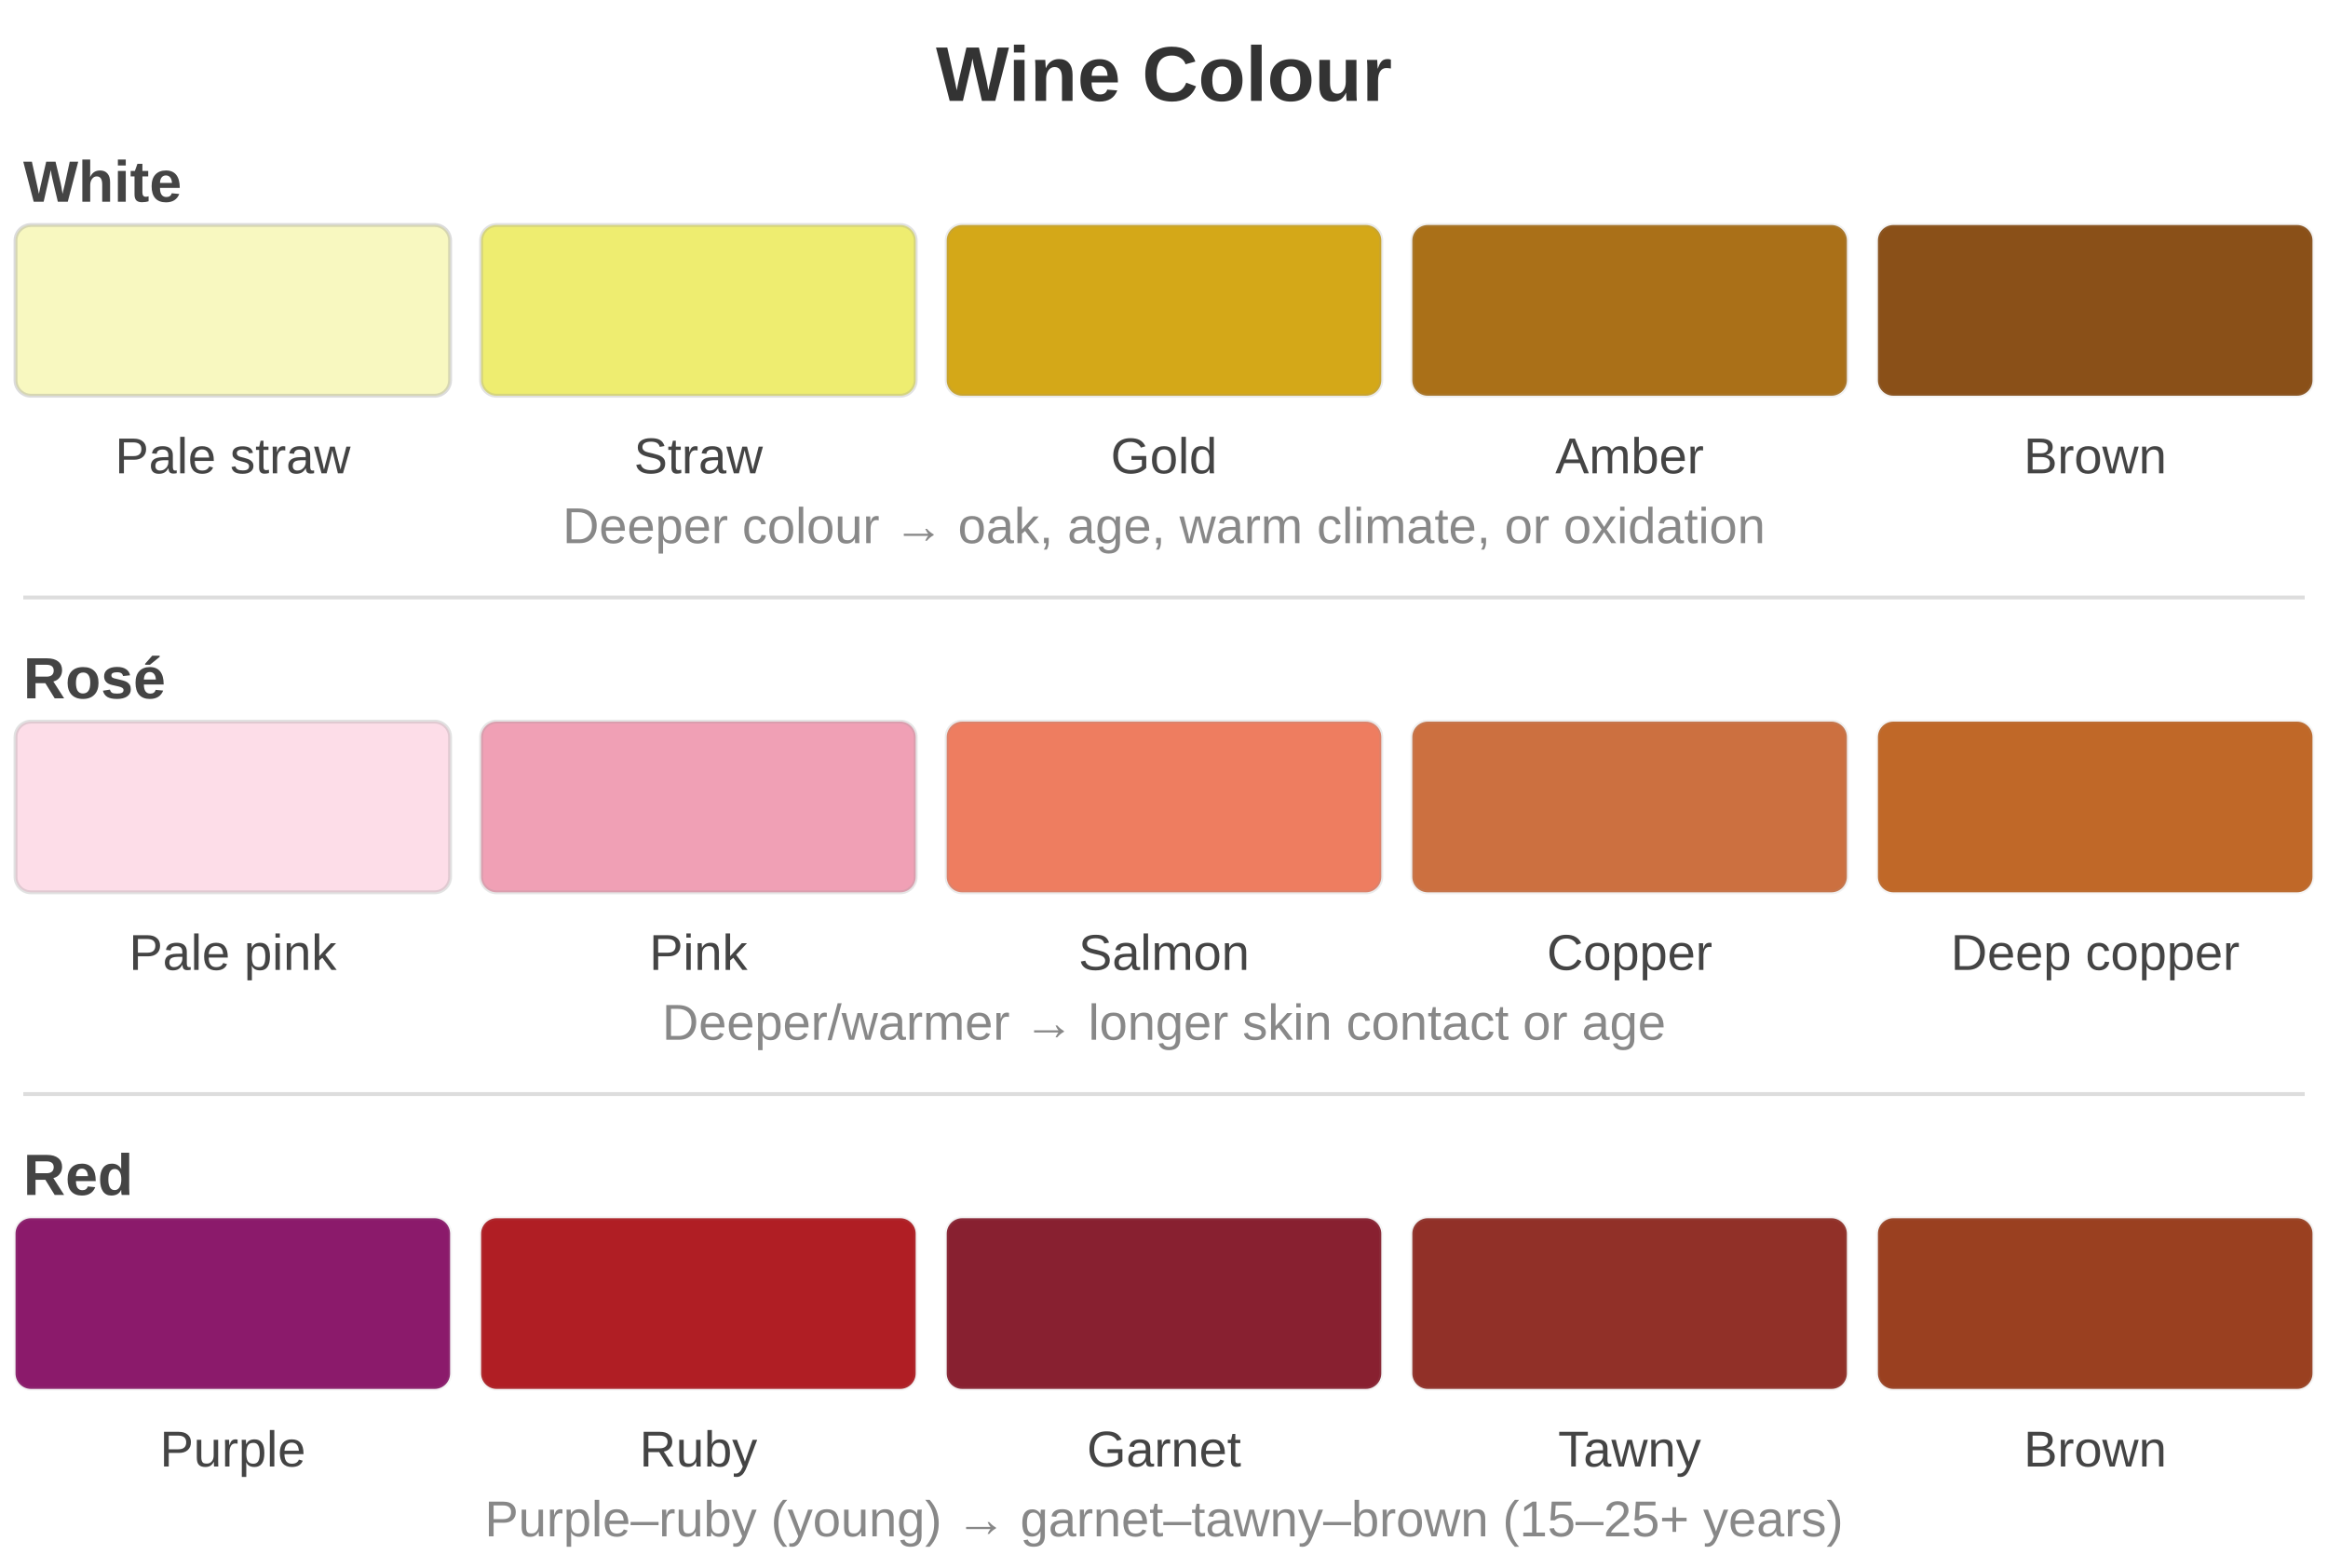
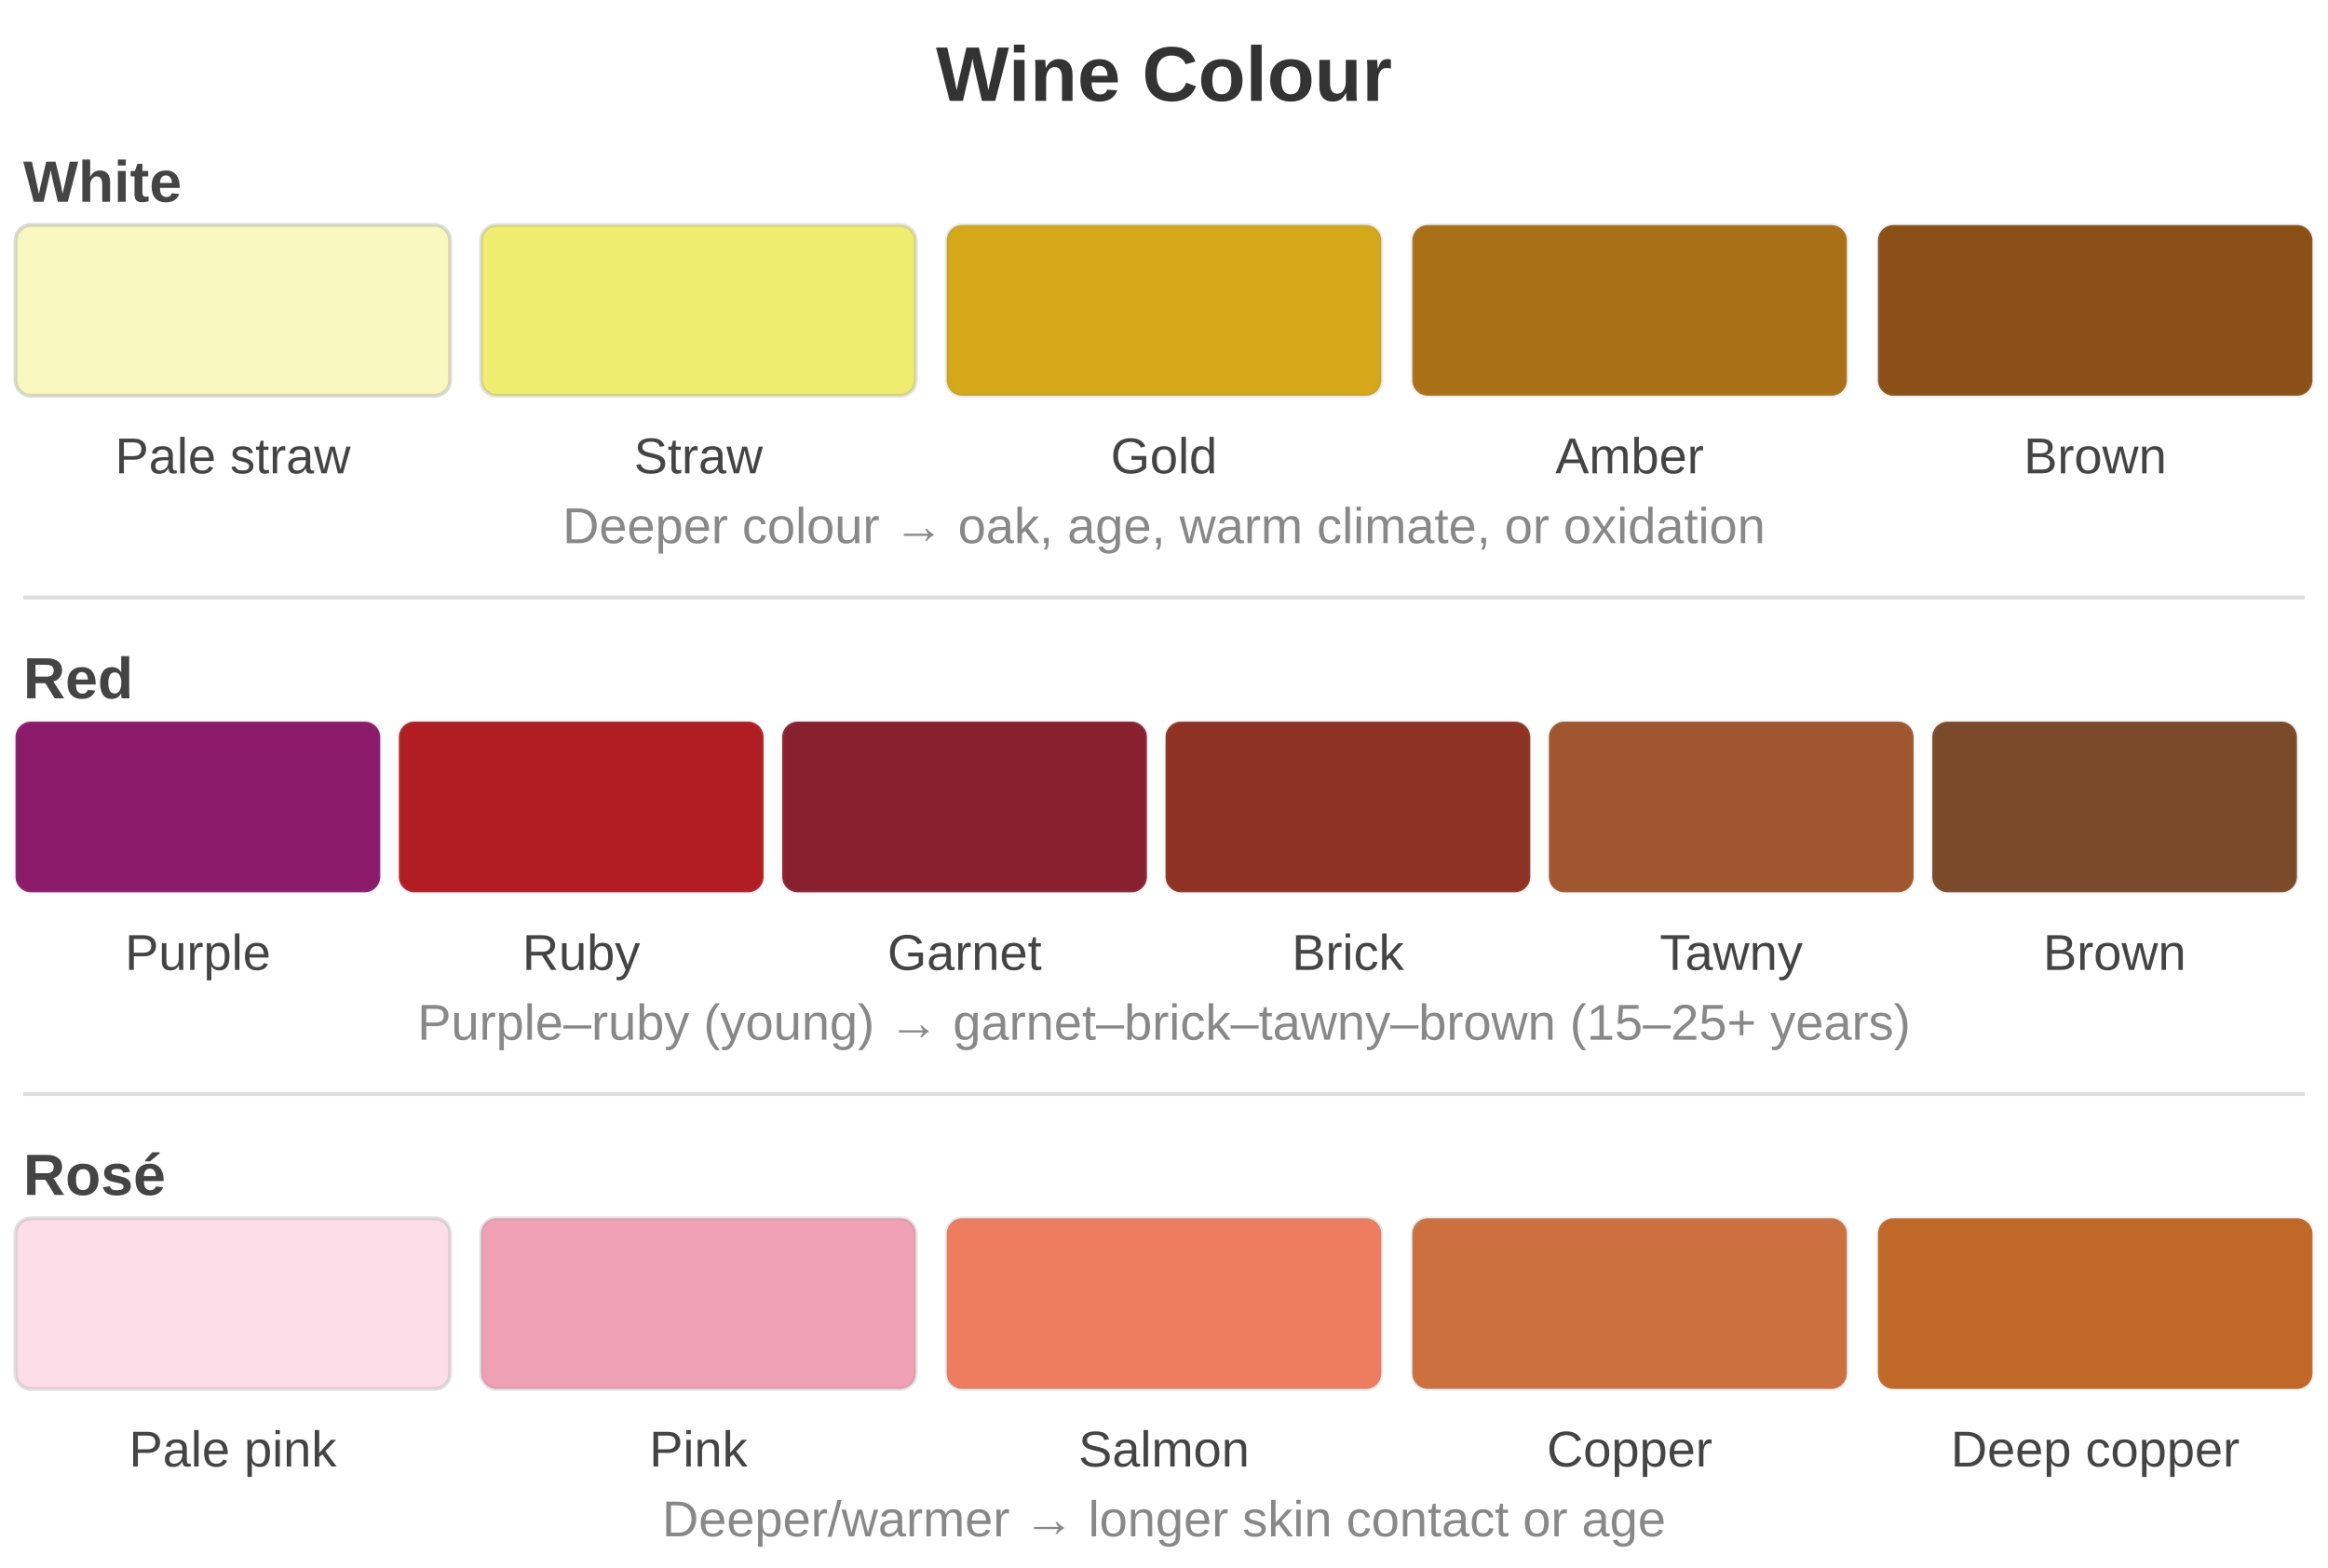
<svg xmlns="http://www.w3.org/2000/svg" viewBox="0 0 300 202" width="300" height="202">
  <defs>
    <style>
text   { font-family: -apple-system, 'Helvetica Neue', Arial, sans-serif; }
.ttl   { font-size: 10px; font-weight: 700; text-anchor: middle; fill: #333; }
.cat   { font-size: 7.5px; font-weight: 700; fill: #444; }
.cname { font-size: 6.5px; text-anchor: middle; fill: #444; }
.note  { font-size: 6.5px; text-anchor: middle; fill: #888; }
.div   { stroke: #DDD; stroke-width: 0.5; }
@media (prefers-color-scheme: dark) {
  .ttl   { fill: #DDD; }
  .cat   { fill: #BBB; }
  .cname { fill: #AAA; }
  .note  { fill: #777; }
  .div   { stroke: #444; }
}
</style>
  </defs>
  <text class="ttl" x="150" y="13">Wine Colour</text>
  <text class="cat" x="3" y="26">White</text>
  <rect x="2" y="29" width="56" height="22" rx="2" fill="#F8F8C0" stroke="#999" stroke-opacity="0.35" stroke-width="0.5" />
  <rect x="62" y="29" width="56" height="22" rx="2" fill="#EEED70" stroke="#999" stroke-opacity="0.3" stroke-width="0.5" />
  <rect x="122" y="29" width="56" height="22" rx="2" fill="#D4A818" stroke="#999" stroke-opacity="0.2" stroke-width="0.5" />
  <rect x="182" y="29" width="56" height="22" rx="2" fill="#AA7018" stroke="#999" stroke-opacity="0.15" stroke-width="0.5" />
  <rect x="242" y="29" width="56" height="22" rx="2" fill="#8A5018" stroke="#999" stroke-opacity="0.1" stroke-width="0.5" />
  <text class="cname" x="30" y="61">Pale straw</text>
  <text class="cname" x="90" y="61">Straw</text>
  <text class="cname" x="150" y="61">Gold</text>
  <text class="cname" x="210" y="61">Amber</text>
  <text class="cname" x="270" y="61">Brown</text>
  <text class="note" x="150" y="70">Deeper colour → oak, age, warm climate, or oxidation</text>
  <line x1="3" y1="77" x2="297" y2="77" class="div" />
-   <text class="cat" x="3" y="90">Rosé</text>
-   <rect x="2" y="93" width="56" height="22" rx="2" fill="#FDDDE8" stroke="#999" stroke-opacity="0.3" stroke-width="0.5" />
-   <rect x="62" y="93" width="56" height="22" rx="2" fill="#F0A0B5" stroke="#999" stroke-opacity="0.25" stroke-width="0.5" />
-   <rect x="122" y="93" width="56" height="22" rx="2" fill="#EE7D60" stroke="#999" stroke-opacity="0.2" stroke-width="0.5" />
-   <rect x="182" y="93" width="56" height="22" rx="2" fill="#CC7040" stroke="#999" stroke-opacity="0.15" stroke-width="0.5" />
-   <rect x="242" y="93" width="56" height="22" rx="2" fill="#C06828" stroke="#999" stroke-opacity="0.1" stroke-width="0.5" />
-   <text class="cname" x="30" y="125">Pale pink</text>
-   <text class="cname" x="90" y="125">Pink</text>
-   <text class="cname" x="150" y="125">Salmon</text>
-   <text class="cname" x="210" y="125">Copper</text>
-   <text class="cname" x="270" y="125">Deep copper</text>
-   <text class="note" x="150" y="134">Deeper/warmer → longer skin contact or age</text>
+   <text class="cat" x="3" y="90">Red</text>
+   <rect x="2" y="93" width="47" height="22" rx="2" fill="#8B1A6B" stroke="#999" stroke-opacity="0.1" stroke-width="0.5" />
+   <rect x="51.4" y="93" width="47" height="22" rx="2" fill="#B01E24" stroke="#999" stroke-opacity="0.1" stroke-width="0.5" />
+   <rect x="100.8" y="93" width="47" height="22" rx="2" fill="#882030" stroke="#999" stroke-opacity="0.1" stroke-width="0.5" />
+   <rect x="150.2" y="93" width="47" height="22" rx="2" fill="#8E3324" stroke="#999" stroke-opacity="0.1" stroke-width="0.5" />
+   <rect x="199.6" y="93" width="47" height="22" rx="2" fill="#A0562E" stroke="#999" stroke-opacity="0.1" stroke-width="0.5" />
+   <rect x="249" y="93" width="47" height="22" rx="2" fill="#7A4A2A" stroke="#999" stroke-opacity="0.1" stroke-width="0.5" />
+   <text class="cname" x="25.5" y="125">Purple</text>
+   <text class="cname" x="74.9" y="125">Ruby</text>
+   <text class="cname" x="124.3" y="125">Garnet</text>
+   <text class="cname" x="173.7" y="125">Brick</text>
+   <text class="cname" x="223.1" y="125">Tawny</text>
+   <text class="cname" x="272.5" y="125">Brown</text>
+   <text class="note" x="150" y="134">Purple–ruby (young) → garnet–brick–tawny–brown (15–25+ years)</text>
  <line x1="3" y1="141" x2="297" y2="141" class="div" />
-   <text class="cat" x="3" y="154">Red</text>
-   <rect x="2" y="157" width="56" height="22" rx="2" fill="#8B1A6B" stroke="#999" stroke-opacity="0.1" stroke-width="0.5" />
-   <rect x="62" y="157" width="56" height="22" rx="2" fill="#B01E24" stroke="#999" stroke-opacity="0.1" stroke-width="0.5" />
-   <rect x="122" y="157" width="56" height="22" rx="2" fill="#882030" stroke="#999" stroke-opacity="0.1" stroke-width="0.5" />
-   <rect x="182" y="157" width="56" height="22" rx="2" fill="#913028" stroke="#999" stroke-opacity="0.1" stroke-width="0.5" />
-   <rect x="242" y="157" width="56" height="22" rx="2" fill="#9A4020" stroke="#999" stroke-opacity="0.1" stroke-width="0.5" />
-   <text class="cname" x="30" y="189">Purple</text>
-   <text class="cname" x="90" y="189">Ruby</text>
-   <text class="cname" x="150" y="189">Garnet</text>
-   <text class="cname" x="210" y="189">Tawny</text>
-   <text class="cname" x="270" y="189">Brown</text>
-   <text class="note" x="150" y="198">Purple–ruby (young) → garnet–tawny–brown (15–25+ years)</text>
+   <text class="cat" x="3" y="154">Rosé</text>
+   <rect x="2" y="157" width="56" height="22" rx="2" fill="#FDDDE8" stroke="#999" stroke-opacity="0.3" stroke-width="0.5" />
+   <rect x="62" y="157" width="56" height="22" rx="2" fill="#F0A0B5" stroke="#999" stroke-opacity="0.25" stroke-width="0.5" />
+   <rect x="122" y="157" width="56" height="22" rx="2" fill="#EE7D60" stroke="#999" stroke-opacity="0.2" stroke-width="0.5" />
+   <rect x="182" y="157" width="56" height="22" rx="2" fill="#CC7040" stroke="#999" stroke-opacity="0.15" stroke-width="0.5" />
+   <rect x="242" y="157" width="56" height="22" rx="2" fill="#C06828" stroke="#999" stroke-opacity="0.1" stroke-width="0.5" />
+   <text class="cname" x="30" y="189">Pale pink</text>
+   <text class="cname" x="90" y="189">Pink</text>
+   <text class="cname" x="150" y="189">Salmon</text>
+   <text class="cname" x="210" y="189">Copper</text>
+   <text class="cname" x="270" y="189">Deep copper</text>
+   <text class="note" x="150" y="198">Deeper/warmer → longer skin contact or age</text>
</svg>
